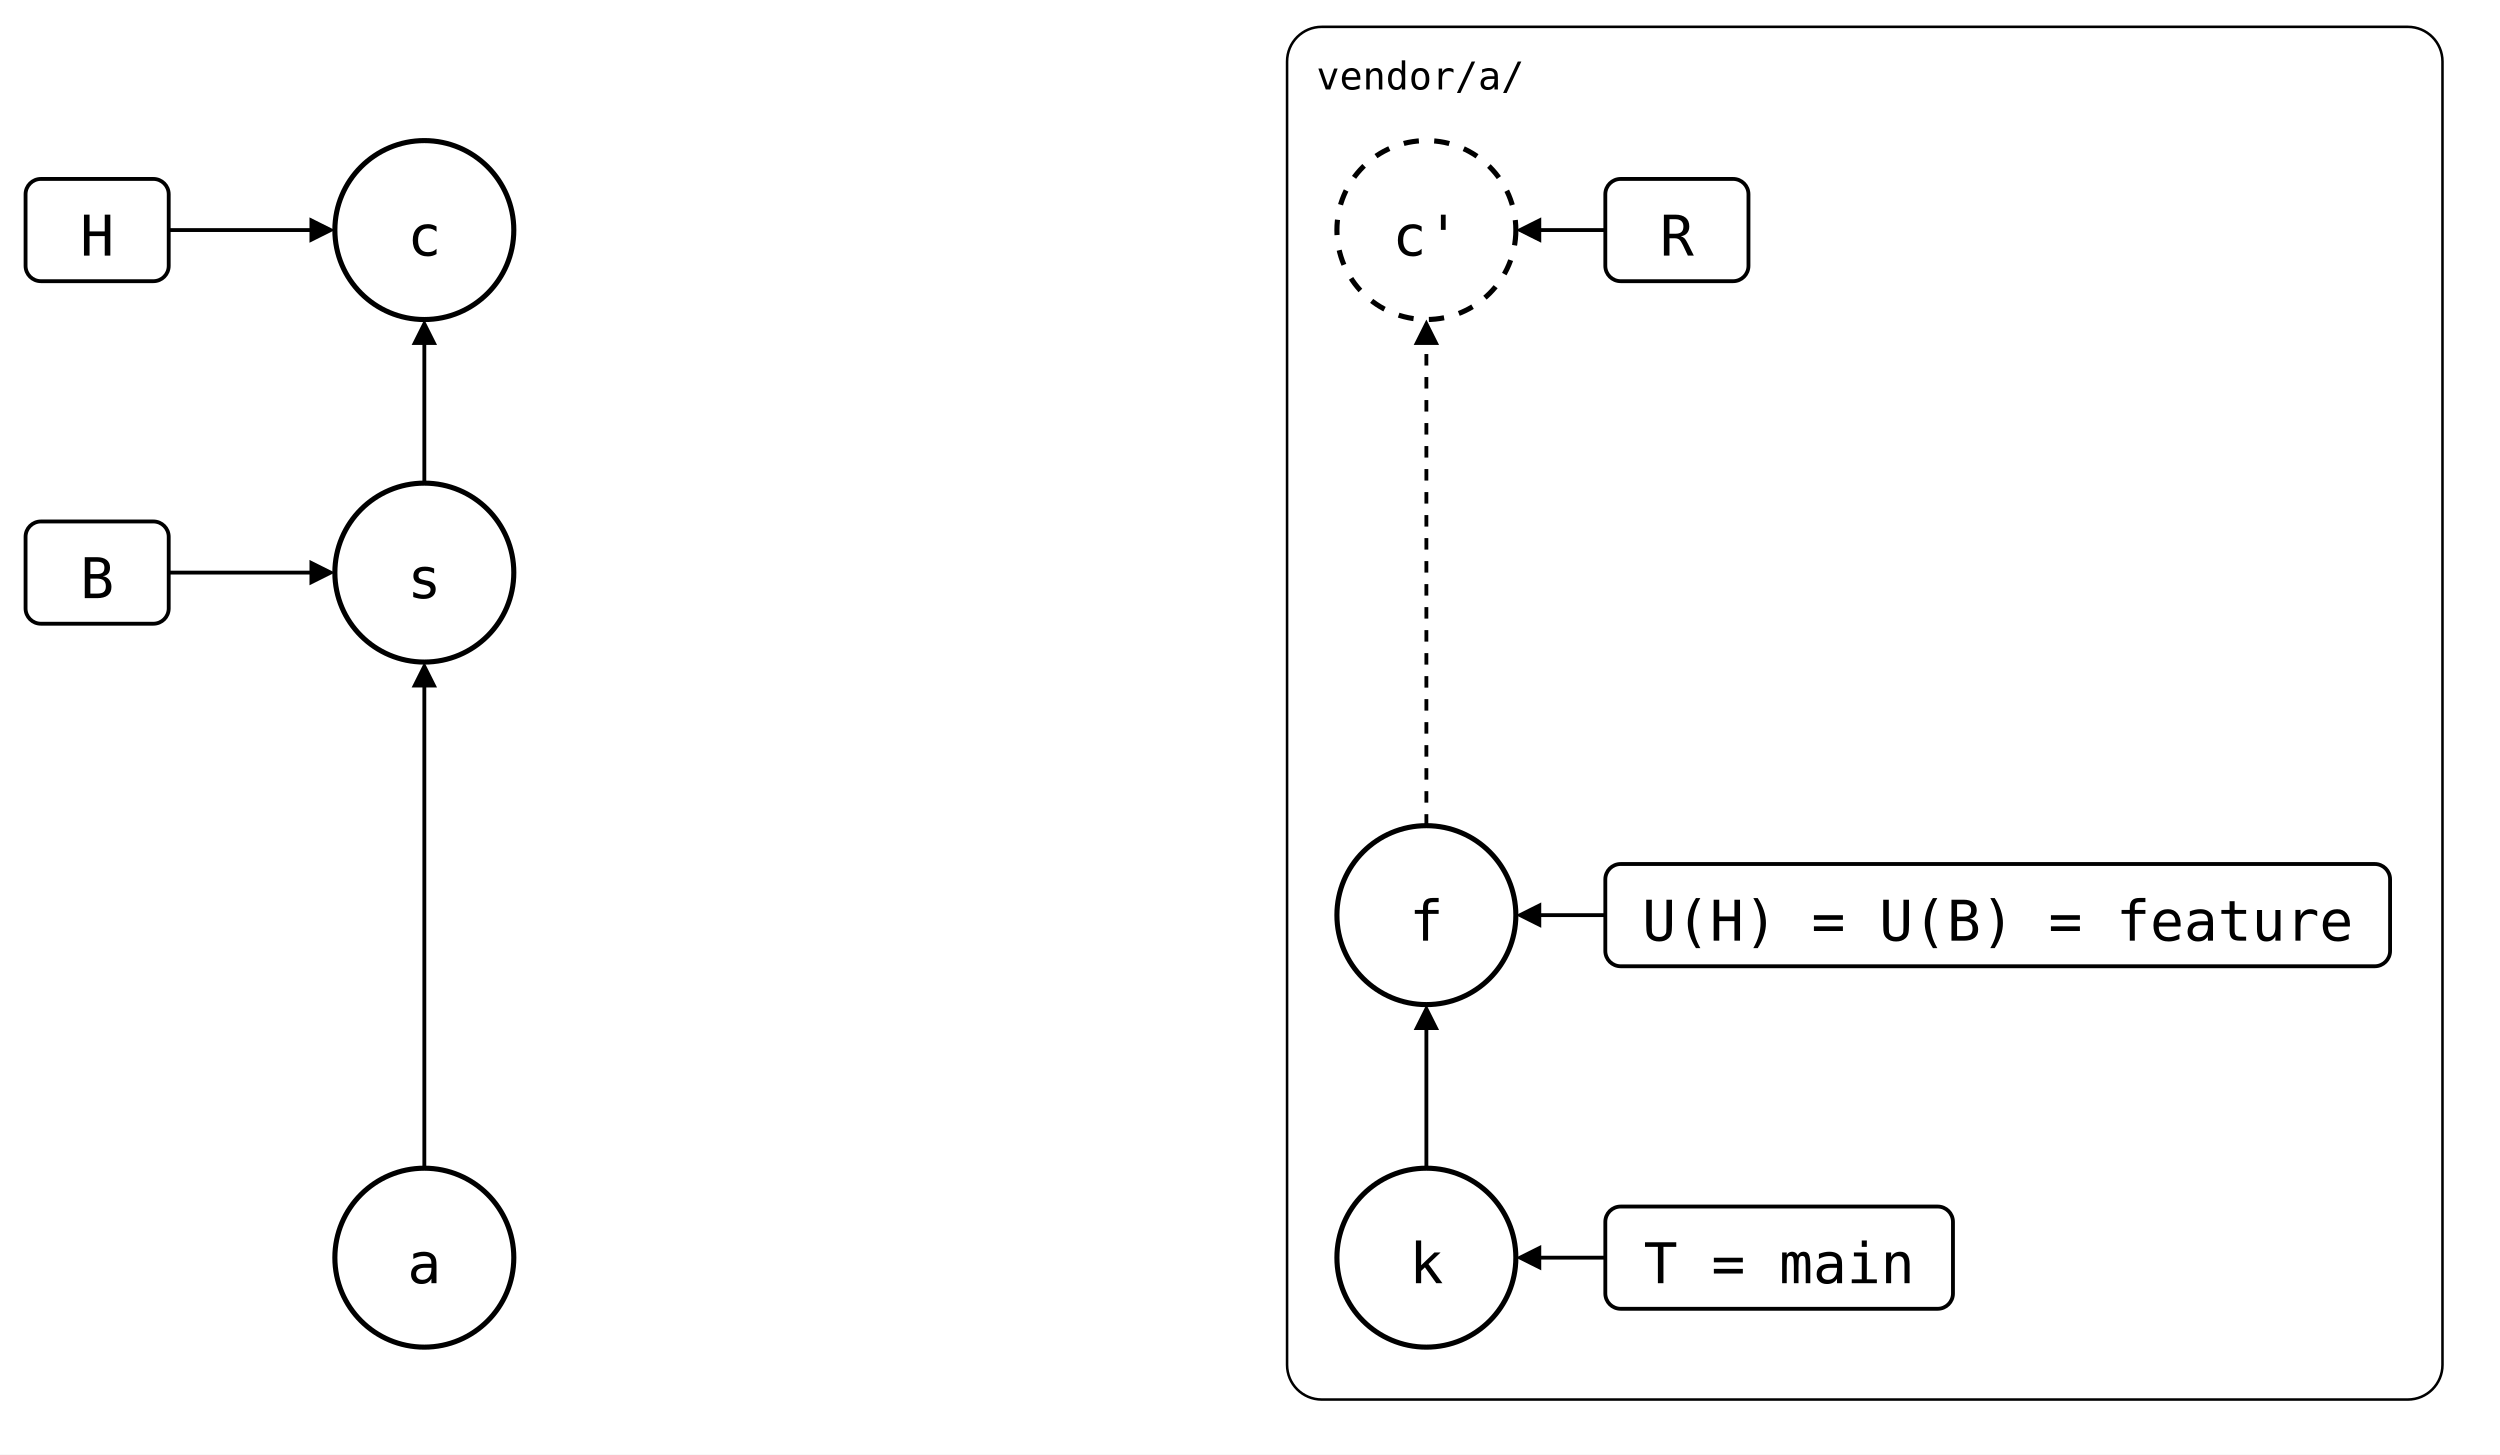
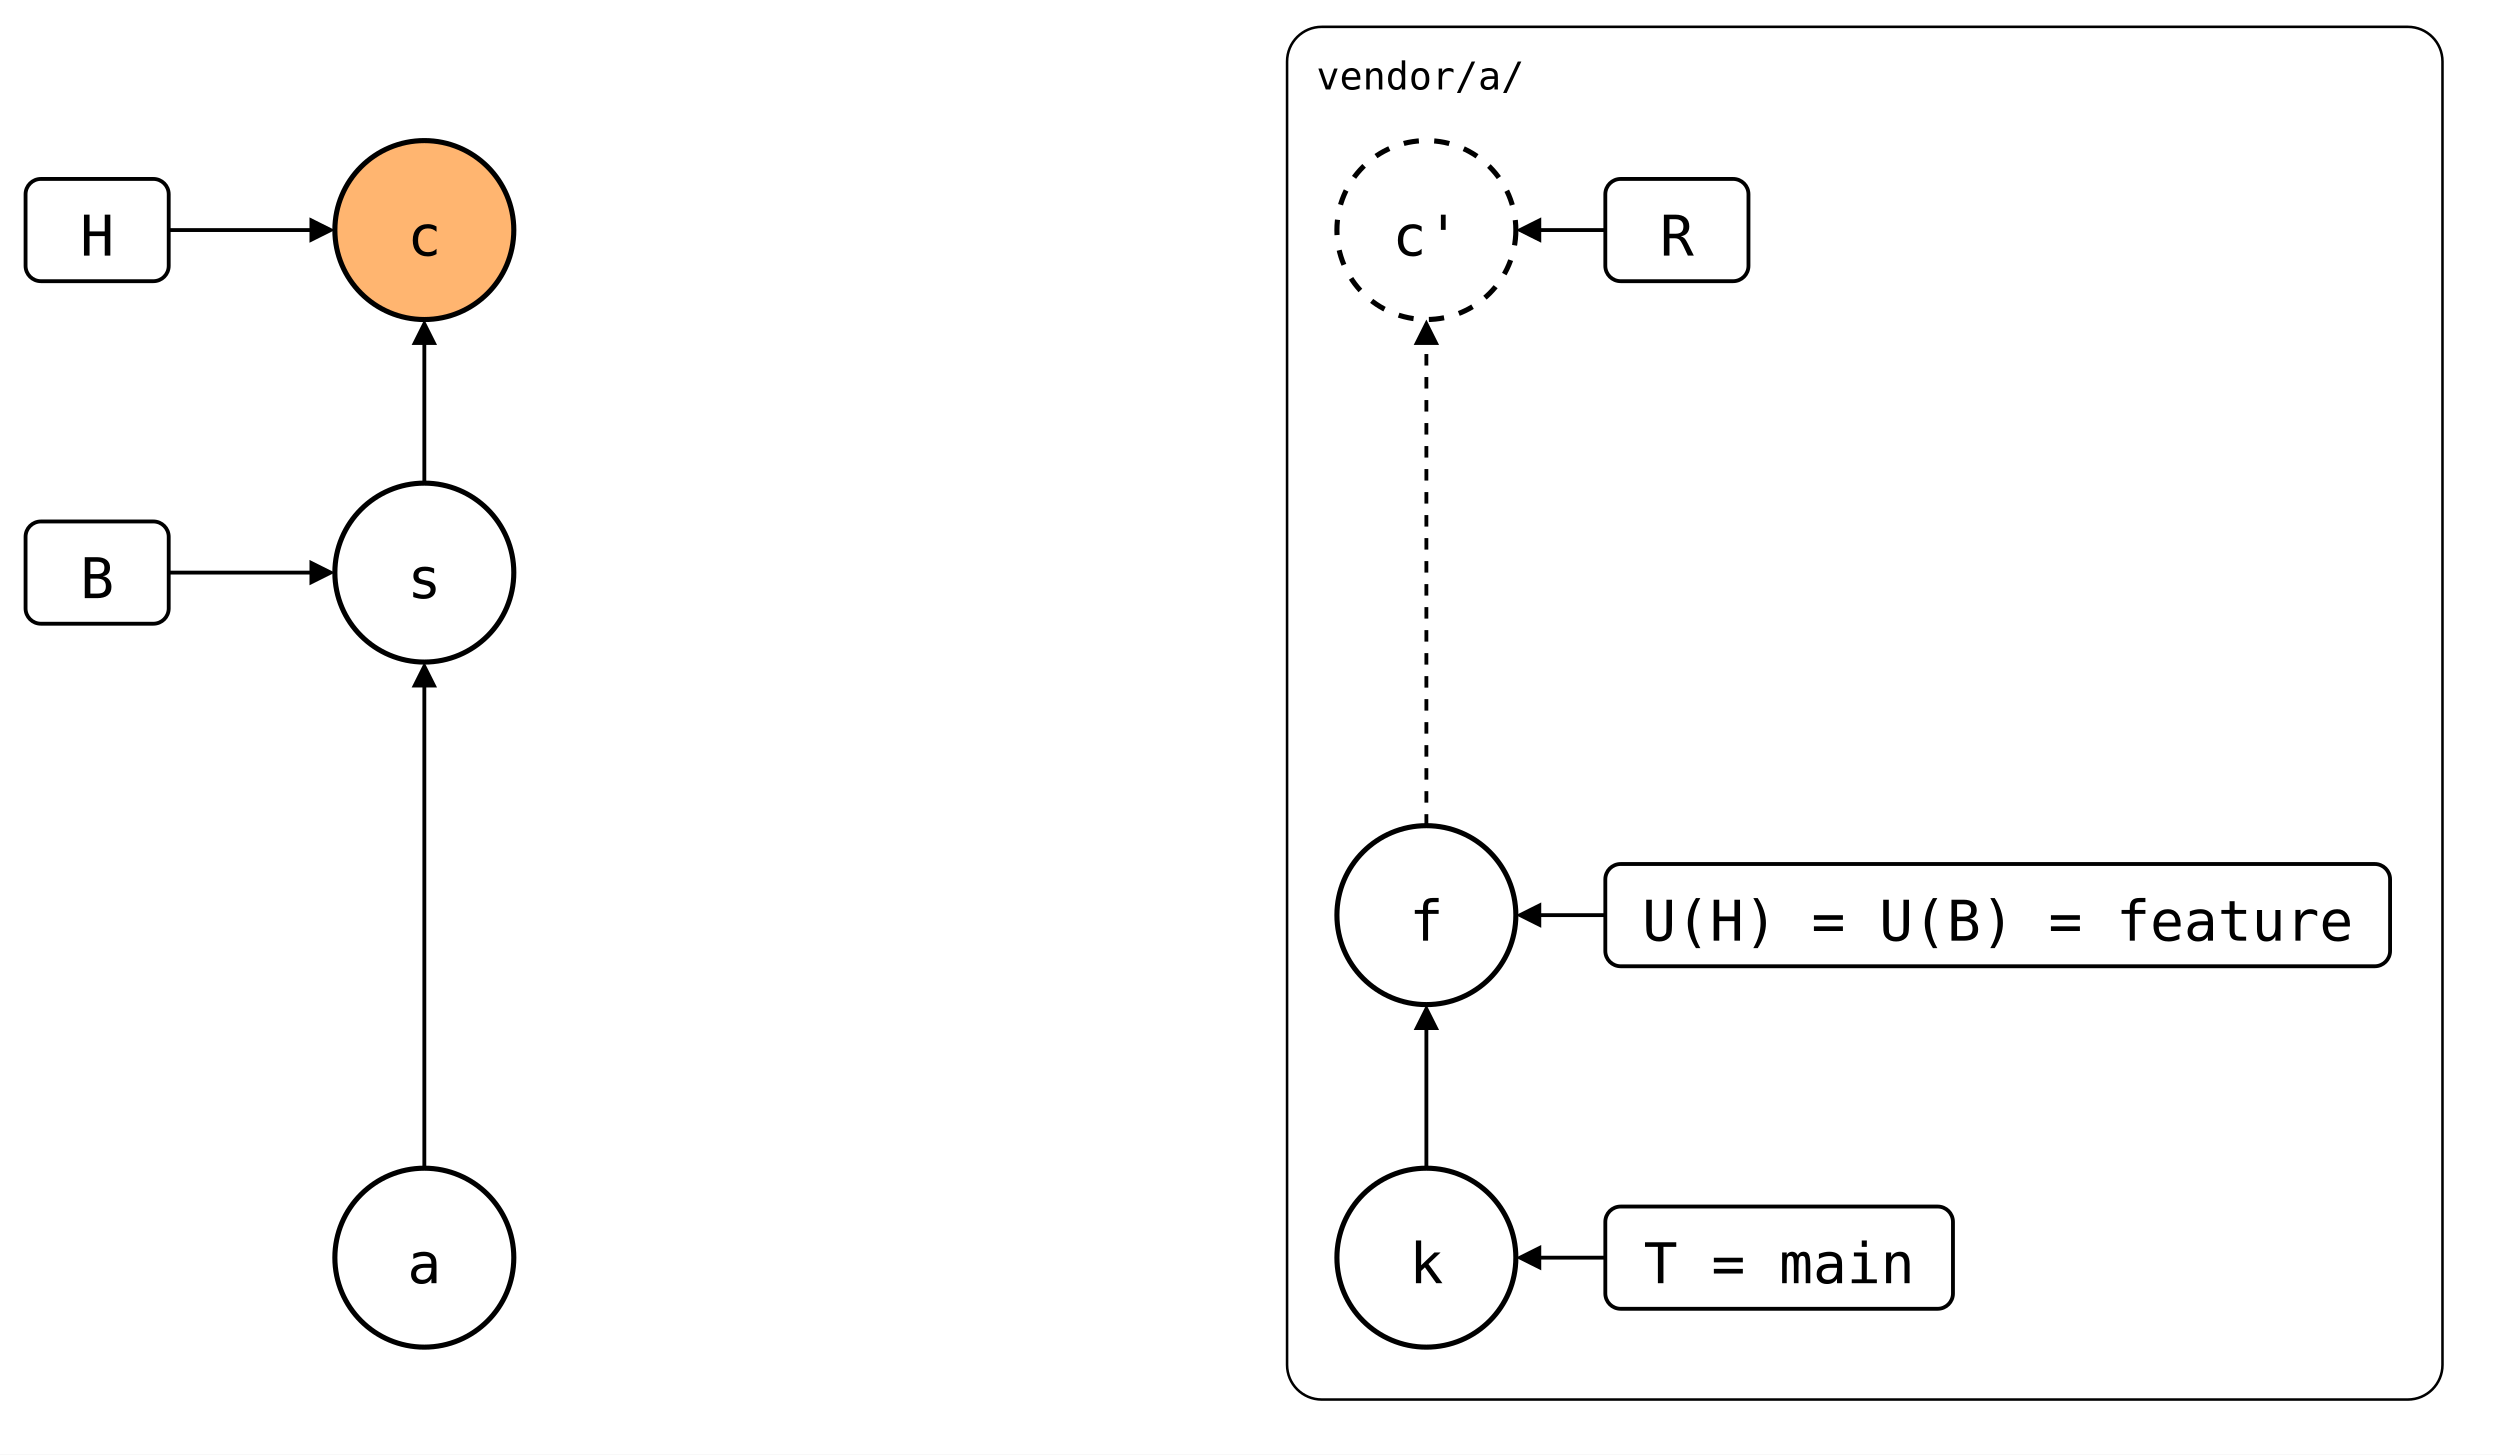
- <svg xmlns="http://www.w3.org/2000/svg" style="background: #ffffff; background-color: light-dark(#ffffff, #121212); color-scheme: light dark;" version="1.1" width="978px" height="569px" viewBox="0 0 978 569" id="ge-svg-D6qu-DdfwtjUwWGUThtM" content="&lt;mxfile host=&quot;Electron&quot;&gt;&#10;  &lt;diagram name=&quot;squash-merged-pull&quot; id=&quot;squash-merged-pull&quot;&gt;&#10;    &lt;mxGraphModel grid=&quot;0&quot; gridSize=&quot;10&quot; guides=&quot;1&quot; tooltips=&quot;1&quot; connect=&quot;1&quot; arrows=&quot;1&quot; fold=&quot;0&quot; page=&quot;0&quot; pageScale=&quot;1&quot; pageWidth=&quot;850&quot; pageHeight=&quot;1100&quot; background=&quot;#ffffff&quot; math=&quot;0&quot; shadow=&quot;0&quot;&gt;&#10;      &lt;root&gt;&#10;        &lt;mxCell id=&quot;0&quot; /&gt;&#10;        &lt;mxCell id=&quot;1&quot; parent=&quot;0&quot; /&gt;&#10;        &lt;mxCell id=&quot;lane&quot; parent=&quot;1&quot; style=&quot;rounded=1;arcSize=3;fillColor=none;strokeWidth=1;fontSize=15;verticalAlign=top;align=left;spacingLeft=10;spacingTop=4;fontFamily=Roboto Mono,monospace;&quot; value=&quot;vendor/a/&quot; vertex=&quot;1&quot;&gt;&#10;          &lt;mxGeometry height=&quot;537&quot; width=&quot;452&quot; x=&quot;601&quot; y=&quot;29&quot; as=&quot;geometry&quot; /&gt;&#10;        &lt;/mxCell&gt;&#10;        &lt;mxCell id=&quot;a&quot; parent=&quot;1&quot; style=&quot;ellipse;aspect=fixed;strokeWidth=2;fontSize=22;fontFamily=Roboto Mono,monospace;&quot; value=&quot;a&quot; vertex=&quot;1&quot;&gt;&#10;          &lt;mxGeometry height=&quot;70&quot; width=&quot;70&quot; x=&quot;229&quot; y=&quot;476&quot; as=&quot;geometry&quot; /&gt;&#10;        &lt;/mxCell&gt;&#10;        &lt;mxCell id=&quot;s&quot; parent=&quot;1&quot; style=&quot;ellipse;aspect=fixed;strokeWidth=2;fontSize=22;fontFamily=Roboto Mono,monospace;&quot; value=&quot;s&quot; vertex=&quot;1&quot;&gt;&#10;          &lt;mxGeometry height=&quot;70&quot; width=&quot;70&quot; x=&quot;229&quot; y=&quot;208&quot; as=&quot;geometry&quot; /&gt;&#10;        &lt;/mxCell&gt;&#10;        &lt;mxCell id=&quot;c&quot; parent=&quot;1&quot; style=&quot;ellipse;aspect=fixed;strokeWidth=2;fontSize=22;fontFamily=Roboto Mono,monospace;&quot; value=&quot;c&quot; vertex=&quot;1&quot;&gt;&#10;          &lt;mxGeometry height=&quot;70&quot; width=&quot;70&quot; x=&quot;229&quot; y=&quot;74&quot; as=&quot;geometry&quot; /&gt;&#10;        &lt;/mxCell&gt;&#10;        &lt;mxCell id=&quot;k&quot; parent=&quot;1&quot; style=&quot;ellipse;aspect=fixed;strokeWidth=2;fontSize=22;fontFamily=Roboto Mono,monospace;&quot; value=&quot;k&quot; vertex=&quot;1&quot;&gt;&#10;          &lt;mxGeometry height=&quot;70&quot; width=&quot;70&quot; x=&quot;621&quot; y=&quot;476&quot; as=&quot;geometry&quot; /&gt;&#10;        &lt;/mxCell&gt;&#10;        &lt;mxCell id=&quot;f&quot; parent=&quot;1&quot; style=&quot;ellipse;aspect=fixed;strokeWidth=2;fontSize=22;fontFamily=Roboto Mono,monospace;&quot; value=&quot;f&quot; vertex=&quot;1&quot;&gt;&#10;          &lt;mxGeometry height=&quot;70&quot; width=&quot;70&quot; x=&quot;621&quot; y=&quot;342&quot; as=&quot;geometry&quot; /&gt;&#10;        &lt;/mxCell&gt;&#10;        &lt;mxCell id=&quot;c_&quot; parent=&quot;1&quot; style=&quot;ellipse;aspect=fixed;strokeWidth=2;fontSize=22;fontFamily=Roboto Mono,monospace;dashed=1;&quot; value=&quot;c&amp;#39;&quot; vertex=&quot;1&quot;&gt;&#10;          &lt;mxGeometry height=&quot;70&quot; width=&quot;70&quot; x=&quot;621&quot; y=&quot;74&quot; as=&quot;geometry&quot; /&gt;&#10;        &lt;/mxCell&gt;&#10;        &lt;mxCell id=&quot;box0&quot; parent=&quot;1&quot; style=&quot;rounded=1;strokeWidth=1.5;fontSize=22;fontFamily=Roboto Mono,monospace;&quot; value=&quot;H&quot; vertex=&quot;1&quot;&gt;&#10;          &lt;mxGeometry height=&quot;40&quot; width=&quot;56&quot; x=&quot;108&quot; y=&quot;89&quot; as=&quot;geometry&quot; /&gt;&#10;        &lt;/mxCell&gt;&#10;        &lt;mxCell id=&quot;e0&quot; edge=&quot;1&quot; parent=&quot;1&quot; source=&quot;box0&quot; style=&quot;endArrow=block;endFill=1;html=1;strokeWidth=1.5;rounded=0;&quot; target=&quot;c&quot;&gt;&#10;          &lt;mxGeometry relative=&quot;1&quot; as=&quot;geometry&quot; /&gt;&#10;        &lt;/mxCell&gt;&#10;        &lt;mxCell id=&quot;box1&quot; parent=&quot;1&quot; style=&quot;rounded=1;strokeWidth=1.5;fontSize=22;fontFamily=Roboto Mono,monospace;&quot; value=&quot;B&quot; vertex=&quot;1&quot;&gt;&#10;          &lt;mxGeometry height=&quot;40&quot; width=&quot;56&quot; x=&quot;108&quot; y=&quot;223&quot; as=&quot;geometry&quot; /&gt;&#10;        &lt;/mxCell&gt;&#10;        &lt;mxCell id=&quot;e1&quot; edge=&quot;1&quot; parent=&quot;1&quot; source=&quot;box1&quot; style=&quot;endArrow=block;endFill=1;html=1;strokeWidth=1.5;rounded=0;&quot; target=&quot;s&quot;&gt;&#10;          &lt;mxGeometry relative=&quot;1&quot; as=&quot;geometry&quot; /&gt;&#10;        &lt;/mxCell&gt;&#10;        &lt;mxCell id=&quot;box2&quot; parent=&quot;1&quot; style=&quot;rounded=1;strokeWidth=1.5;fontSize=22;fontFamily=Roboto Mono,monospace;&quot; value=&quot;T = main&quot; vertex=&quot;1&quot;&gt;&#10;          &lt;mxGeometry height=&quot;40&quot; width=&quot;136&quot; x=&quot;726&quot; y=&quot;491&quot; as=&quot;geometry&quot; /&gt;&#10;        &lt;/mxCell&gt;&#10;        &lt;mxCell id=&quot;e2&quot; edge=&quot;1&quot; parent=&quot;1&quot; source=&quot;box2&quot; style=&quot;endArrow=block;endFill=1;html=1;strokeWidth=1.5;rounded=0;&quot; target=&quot;k&quot;&gt;&#10;          &lt;mxGeometry relative=&quot;1&quot; as=&quot;geometry&quot; /&gt;&#10;        &lt;/mxCell&gt;&#10;        &lt;mxCell id=&quot;box3&quot; parent=&quot;1&quot; style=&quot;rounded=1;strokeWidth=1.5;fontSize=22;fontFamily=Roboto Mono,monospace;&quot; value=&quot;U(H) = U(B) = feature&quot; vertex=&quot;1&quot;&gt;&#10;          &lt;mxGeometry height=&quot;40&quot; width=&quot;307&quot; x=&quot;726&quot; y=&quot;357&quot; as=&quot;geometry&quot; /&gt;&#10;        &lt;/mxCell&gt;&#10;        &lt;mxCell id=&quot;e3&quot; edge=&quot;1&quot; parent=&quot;1&quot; source=&quot;box3&quot; style=&quot;endArrow=block;endFill=1;html=1;strokeWidth=1.5;rounded=0;&quot; target=&quot;f&quot;&gt;&#10;          &lt;mxGeometry relative=&quot;1&quot; as=&quot;geometry&quot; /&gt;&#10;        &lt;/mxCell&gt;&#10;        &lt;mxCell id=&quot;box4&quot; parent=&quot;1&quot; style=&quot;rounded=1;strokeWidth=1.5;fontSize=22;fontFamily=Roboto Mono,monospace;&quot; value=&quot;R&quot; vertex=&quot;1&quot;&gt;&#10;          &lt;mxGeometry height=&quot;40&quot; width=&quot;56&quot; x=&quot;726&quot; y=&quot;89&quot; as=&quot;geometry&quot; /&gt;&#10;        &lt;/mxCell&gt;&#10;        &lt;mxCell id=&quot;e4&quot; edge=&quot;1&quot; parent=&quot;1&quot; source=&quot;box4&quot; style=&quot;endArrow=block;endFill=1;html=1;strokeWidth=1.5;rounded=0;&quot; target=&quot;c_&quot;&gt;&#10;          &lt;mxGeometry relative=&quot;1&quot; as=&quot;geometry&quot; /&gt;&#10;        &lt;/mxCell&gt;&#10;        &lt;mxCell id=&quot;e5&quot; edge=&quot;1&quot; parent=&quot;1&quot; source=&quot;a&quot; style=&quot;endArrow=block;endFill=1;html=1;strokeWidth=1.5;rounded=0;&quot; target=&quot;s&quot;&gt;&#10;          &lt;mxGeometry relative=&quot;1&quot; as=&quot;geometry&quot; /&gt;&#10;        &lt;/mxCell&gt;&#10;        &lt;mxCell id=&quot;e6&quot; edge=&quot;1&quot; parent=&quot;1&quot; source=&quot;s&quot; style=&quot;endArrow=block;endFill=1;html=1;strokeWidth=1.5;rounded=0;&quot; target=&quot;c&quot;&gt;&#10;          &lt;mxGeometry relative=&quot;1&quot; as=&quot;geometry&quot; /&gt;&#10;        &lt;/mxCell&gt;&#10;        &lt;mxCell id=&quot;e7&quot; edge=&quot;1&quot; parent=&quot;1&quot; source=&quot;k&quot; style=&quot;endArrow=block;endFill=1;html=1;strokeWidth=1.5;rounded=0;&quot; target=&quot;f&quot;&gt;&#10;          &lt;mxGeometry relative=&quot;1&quot; as=&quot;geometry&quot; /&gt;&#10;        &lt;/mxCell&gt;&#10;        &lt;mxCell id=&quot;e8&quot; edge=&quot;1&quot; parent=&quot;1&quot; source=&quot;f&quot; style=&quot;endArrow=block;endFill=1;html=1;strokeWidth=1.5;rounded=0;dashed=1;&quot; target=&quot;c_&quot;&gt;&#10;          &lt;mxGeometry relative=&quot;1&quot; as=&quot;geometry&quot; /&gt;&#10;        &lt;/mxCell&gt;&#10;      &lt;/root&gt;&#10;    &lt;/mxGraphModel&gt;&#10;  &lt;/diagram&gt;&#10;&lt;/mxfile&gt;&#10;">
-   <style type="text/css">@supports (color: light-dark(#000, #fff)) { #ge-svg-D6qu-DdfwtjUwWGUThtM { --ge-adaptive-bg: light-dark(#ffffff, var(--ge-dark-color, #121212)); } }</style>
+ <svg xmlns="http://www.w3.org/2000/svg" style="background: #ffffff; background-color: light-dark(#ffffff, #121212); color-scheme: light dark;" version="1.1" width="978px" height="569px" viewBox="0 0 978 569" id="ge-svg-Hfjc3lUj-vU4xKBdxjKb" content="&lt;mxfile host=&quot;Electron&quot;&gt;&#10;  &lt;diagram name=&quot;squash-merged-pull&quot; id=&quot;squash-merged-pull&quot;&gt;&#10;    &lt;mxGraphModel grid=&quot;0&quot; gridSize=&quot;10&quot; guides=&quot;1&quot; tooltips=&quot;1&quot; connect=&quot;1&quot; arrows=&quot;1&quot; fold=&quot;0&quot; page=&quot;0&quot; pageScale=&quot;1&quot; pageWidth=&quot;850&quot; pageHeight=&quot;1100&quot; background=&quot;#ffffff&quot; math=&quot;0&quot; shadow=&quot;0&quot;&gt;&#10;      &lt;root&gt;&#10;        &lt;mxCell id=&quot;0&quot; /&gt;&#10;        &lt;mxCell id=&quot;1&quot; parent=&quot;0&quot; /&gt;&#10;        &lt;mxCell id=&quot;lane&quot; parent=&quot;1&quot; style=&quot;rounded=1;arcSize=3;fillColor=none;strokeWidth=1;fontSize=15;verticalAlign=top;align=left;spacingLeft=10;spacingTop=4;fontFamily=Roboto Mono,monospace;&quot; value=&quot;vendor/a/&quot; vertex=&quot;1&quot;&gt;&#10;          &lt;mxGeometry height=&quot;537&quot; width=&quot;452&quot; x=&quot;601&quot; y=&quot;29&quot; as=&quot;geometry&quot; /&gt;&#10;        &lt;/mxCell&gt;&#10;        &lt;mxCell id=&quot;a&quot; parent=&quot;1&quot; style=&quot;ellipse;aspect=fixed;strokeWidth=2;fontSize=22;fontFamily=Roboto Mono,monospace;&quot; value=&quot;a&quot; vertex=&quot;1&quot;&gt;&#10;          &lt;mxGeometry height=&quot;70&quot; width=&quot;70&quot; x=&quot;229&quot; y=&quot;476&quot; as=&quot;geometry&quot; /&gt;&#10;        &lt;/mxCell&gt;&#10;        &lt;mxCell id=&quot;s&quot; parent=&quot;1&quot; style=&quot;ellipse;aspect=fixed;strokeWidth=2;fontSize=22;fontFamily=Roboto Mono,monospace;&quot; value=&quot;s&quot; vertex=&quot;1&quot;&gt;&#10;          &lt;mxGeometry height=&quot;70&quot; width=&quot;70&quot; x=&quot;229&quot; y=&quot;208&quot; as=&quot;geometry&quot; /&gt;&#10;        &lt;/mxCell&gt;&#10;        &lt;mxCell id=&quot;c&quot; parent=&quot;1&quot; style=&quot;ellipse;aspect=fixed;strokeWidth=2;fontSize=22;fontFamily=Roboto Mono,monospace;fillColor=#FFB570;&quot; value=&quot;c&quot; vertex=&quot;1&quot;&gt;&#10;          &lt;mxGeometry height=&quot;70&quot; width=&quot;70&quot; x=&quot;229&quot; y=&quot;74&quot; as=&quot;geometry&quot; /&gt;&#10;        &lt;/mxCell&gt;&#10;        &lt;mxCell id=&quot;k&quot; parent=&quot;1&quot; style=&quot;ellipse;aspect=fixed;strokeWidth=2;fontSize=22;fontFamily=Roboto Mono,monospace;&quot; value=&quot;k&quot; vertex=&quot;1&quot;&gt;&#10;          &lt;mxGeometry height=&quot;70&quot; width=&quot;70&quot; x=&quot;621&quot; y=&quot;476&quot; as=&quot;geometry&quot; /&gt;&#10;        &lt;/mxCell&gt;&#10;        &lt;mxCell id=&quot;f&quot; parent=&quot;1&quot; style=&quot;ellipse;aspect=fixed;strokeWidth=2;fontSize=22;fontFamily=Roboto Mono,monospace;&quot; value=&quot;f&quot; vertex=&quot;1&quot;&gt;&#10;          &lt;mxGeometry height=&quot;70&quot; width=&quot;70&quot; x=&quot;621&quot; y=&quot;342&quot; as=&quot;geometry&quot; /&gt;&#10;        &lt;/mxCell&gt;&#10;        &lt;mxCell id=&quot;c_&quot; parent=&quot;1&quot; style=&quot;ellipse;aspect=fixed;strokeWidth=2;fontSize=22;fontFamily=Roboto Mono,monospace;dashed=1;&quot; value=&quot;c&amp;#39;&quot; vertex=&quot;1&quot;&gt;&#10;          &lt;mxGeometry height=&quot;70&quot; width=&quot;70&quot; x=&quot;621&quot; y=&quot;74&quot; as=&quot;geometry&quot; /&gt;&#10;        &lt;/mxCell&gt;&#10;        &lt;mxCell id=&quot;box0&quot; parent=&quot;1&quot; style=&quot;rounded=1;strokeWidth=1.5;fontSize=22;fontFamily=Roboto Mono,monospace;&quot; value=&quot;H&quot; vertex=&quot;1&quot;&gt;&#10;          &lt;mxGeometry height=&quot;40&quot; width=&quot;56&quot; x=&quot;108&quot; y=&quot;89&quot; as=&quot;geometry&quot; /&gt;&#10;        &lt;/mxCell&gt;&#10;        &lt;mxCell id=&quot;e0&quot; edge=&quot;1&quot; parent=&quot;1&quot; source=&quot;box0&quot; style=&quot;endArrow=block;endFill=1;html=1;strokeWidth=1.5;rounded=0;&quot; target=&quot;c&quot;&gt;&#10;          &lt;mxGeometry relative=&quot;1&quot; as=&quot;geometry&quot; /&gt;&#10;        &lt;/mxCell&gt;&#10;        &lt;mxCell id=&quot;box1&quot; parent=&quot;1&quot; style=&quot;rounded=1;strokeWidth=1.5;fontSize=22;fontFamily=Roboto Mono,monospace;&quot; value=&quot;B&quot; vertex=&quot;1&quot;&gt;&#10;          &lt;mxGeometry height=&quot;40&quot; width=&quot;56&quot; x=&quot;108&quot; y=&quot;223&quot; as=&quot;geometry&quot; /&gt;&#10;        &lt;/mxCell&gt;&#10;        &lt;mxCell id=&quot;e1&quot; edge=&quot;1&quot; parent=&quot;1&quot; source=&quot;box1&quot; style=&quot;endArrow=block;endFill=1;html=1;strokeWidth=1.5;rounded=0;&quot; target=&quot;s&quot;&gt;&#10;          &lt;mxGeometry relative=&quot;1&quot; as=&quot;geometry&quot; /&gt;&#10;        &lt;/mxCell&gt;&#10;        &lt;mxCell id=&quot;box2&quot; parent=&quot;1&quot; style=&quot;rounded=1;strokeWidth=1.5;fontSize=22;fontFamily=Roboto Mono,monospace;&quot; value=&quot;T = main&quot; vertex=&quot;1&quot;&gt;&#10;          &lt;mxGeometry height=&quot;40&quot; width=&quot;136&quot; x=&quot;726&quot; y=&quot;491&quot; as=&quot;geometry&quot; /&gt;&#10;        &lt;/mxCell&gt;&#10;        &lt;mxCell id=&quot;e2&quot; edge=&quot;1&quot; parent=&quot;1&quot; source=&quot;box2&quot; style=&quot;endArrow=block;endFill=1;html=1;strokeWidth=1.5;rounded=0;&quot; target=&quot;k&quot;&gt;&#10;          &lt;mxGeometry relative=&quot;1&quot; as=&quot;geometry&quot; /&gt;&#10;        &lt;/mxCell&gt;&#10;        &lt;mxCell id=&quot;box3&quot; parent=&quot;1&quot; style=&quot;rounded=1;strokeWidth=1.5;fontSize=22;fontFamily=Roboto Mono,monospace;&quot; value=&quot;U(H) = U(B) = feature&quot; vertex=&quot;1&quot;&gt;&#10;          &lt;mxGeometry height=&quot;40&quot; width=&quot;307&quot; x=&quot;726&quot; y=&quot;357&quot; as=&quot;geometry&quot; /&gt;&#10;        &lt;/mxCell&gt;&#10;        &lt;mxCell id=&quot;e3&quot; edge=&quot;1&quot; parent=&quot;1&quot; source=&quot;box3&quot; style=&quot;endArrow=block;endFill=1;html=1;strokeWidth=1.5;rounded=0;&quot; target=&quot;f&quot;&gt;&#10;          &lt;mxGeometry relative=&quot;1&quot; as=&quot;geometry&quot; /&gt;&#10;        &lt;/mxCell&gt;&#10;        &lt;mxCell id=&quot;box4&quot; parent=&quot;1&quot; style=&quot;rounded=1;strokeWidth=1.5;fontSize=22;fontFamily=Roboto Mono,monospace;&quot; value=&quot;R&quot; vertex=&quot;1&quot;&gt;&#10;          &lt;mxGeometry height=&quot;40&quot; width=&quot;56&quot; x=&quot;726&quot; y=&quot;89&quot; as=&quot;geometry&quot; /&gt;&#10;        &lt;/mxCell&gt;&#10;        &lt;mxCell id=&quot;e4&quot; edge=&quot;1&quot; parent=&quot;1&quot; source=&quot;box4&quot; style=&quot;endArrow=block;endFill=1;html=1;strokeWidth=1.5;rounded=0;&quot; target=&quot;c_&quot;&gt;&#10;          &lt;mxGeometry relative=&quot;1&quot; as=&quot;geometry&quot; /&gt;&#10;        &lt;/mxCell&gt;&#10;        &lt;mxCell id=&quot;e5&quot; edge=&quot;1&quot; parent=&quot;1&quot; source=&quot;a&quot; style=&quot;endArrow=block;endFill=1;html=1;strokeWidth=1.5;rounded=0;&quot; target=&quot;s&quot;&gt;&#10;          &lt;mxGeometry relative=&quot;1&quot; as=&quot;geometry&quot; /&gt;&#10;        &lt;/mxCell&gt;&#10;        &lt;mxCell id=&quot;e6&quot; edge=&quot;1&quot; parent=&quot;1&quot; source=&quot;s&quot; style=&quot;endArrow=block;endFill=1;html=1;strokeWidth=1.5;rounded=0;&quot; target=&quot;c&quot;&gt;&#10;          &lt;mxGeometry relative=&quot;1&quot; as=&quot;geometry&quot; /&gt;&#10;        &lt;/mxCell&gt;&#10;        &lt;mxCell id=&quot;e7&quot; edge=&quot;1&quot; parent=&quot;1&quot; source=&quot;k&quot; style=&quot;endArrow=block;endFill=1;html=1;strokeWidth=1.5;rounded=0;&quot; target=&quot;f&quot;&gt;&#10;          &lt;mxGeometry relative=&quot;1&quot; as=&quot;geometry&quot; /&gt;&#10;        &lt;/mxCell&gt;&#10;        &lt;mxCell id=&quot;e8&quot; edge=&quot;1&quot; parent=&quot;1&quot; source=&quot;f&quot; style=&quot;endArrow=block;endFill=1;html=1;strokeWidth=1.5;rounded=0;dashed=1;&quot; target=&quot;c_&quot;&gt;&#10;          &lt;mxGeometry relative=&quot;1&quot; as=&quot;geometry&quot; /&gt;&#10;        &lt;/mxCell&gt;&#10;      &lt;/root&gt;&#10;    &lt;/mxGraphModel&gt;&#10;  &lt;/diagram&gt;&#10;&lt;/mxfile&gt;&#10;">
+   <style type="text/css">@supports (color: light-dark(#000, #fff)) { #ge-svg-Hfjc3lUj-vU4xKBdxjKb { --ge-adaptive-bg: light-dark(#ffffff, var(--ge-dark-color, #121212)); } }</style>
  <defs />
  <rect fill="#ffffff" width="100%" height="100%" x="0" y="0" style="fill: light-dark(rgb(255, 255, 255), rgb(18, 18, 18));" />
  <g>
    <g data-cell-id="0">
      <g data-cell-id="1">
        <g data-cell-id="lane">
          <g transform="translate(0.5,0.5)">
            <rect x="503" y="10" width="452" height="537" rx="13.56" ry="13.56" fill="none" stroke="#000000" pointer-events="all" style="stroke: light-dark(rgb(0, 0, 0), rgb(255, 255, 255));" />
          </g>
          <g>
            <g fill="#000000" font-family="'Roboto Mono', monospace" text-anchor="start" font-size="15px" style="fill: light-dark(rgb(0, 0, 0), rgb(255, 255, 255));">
              <text x="515" y="35">vendor/a/</text>
            </g>
          </g>
        </g>
        <g data-cell-id="a">
          <g>
            <ellipse cx="166" cy="492" rx="35" ry="35" fill="#ffffff" stroke="#000000" stroke-width="2" pointer-events="all" style="fill: var(--ge-adaptive-bg, #ffffff); stroke: light-dark(rgb(0, 0, 0), rgb(255, 255, 255));" />
          </g>
          <g>
            <g fill="#000000" font-family="'Roboto Mono', monospace" text-anchor="middle" font-size="22px" style="fill: light-dark(rgb(0, 0, 0), rgb(255, 255, 255));">
              <text x="166" y="502">a</text>
            </g>
          </g>
        </g>
        <g data-cell-id="s">
          <g>
            <ellipse cx="166" cy="224" rx="35" ry="35" fill="#ffffff" stroke="#000000" stroke-width="2" pointer-events="all" style="fill: var(--ge-adaptive-bg, #ffffff); stroke: light-dark(rgb(0, 0, 0), rgb(255, 255, 255));" />
          </g>
          <g>
            <g fill="#000000" font-family="'Roboto Mono', monospace" text-anchor="middle" font-size="22px" style="fill: light-dark(rgb(0, 0, 0), rgb(255, 255, 255));">
              <text x="166" y="234">s</text>
            </g>
          </g>
        </g>
        <g data-cell-id="c">
          <g>
-             <ellipse cx="166" cy="90" rx="35" ry="35" fill="#ffffff" stroke="#000000" stroke-width="2" pointer-events="all" style="fill: var(--ge-adaptive-bg, #ffffff); stroke: light-dark(rgb(0, 0, 0), rgb(255, 255, 255));" />
+             <ellipse cx="166" cy="90" rx="35" ry="35" fill="#ffb570" stroke="#000000" stroke-width="2" pointer-events="all" style="fill: light-dark(rgb(255, 181, 112), rgb(126, 63, 3)); stroke: light-dark(rgb(0, 0, 0), rgb(255, 255, 255));" />
          </g>
          <g>
            <g fill="#000000" font-family="'Roboto Mono', monospace" text-anchor="middle" font-size="22px" style="fill: light-dark(rgb(0, 0, 0), rgb(255, 255, 255));">
              <text x="166" y="100">c</text>
            </g>
          </g>
        </g>
        <g data-cell-id="k">
          <g>
            <ellipse cx="558" cy="492" rx="35" ry="35" fill="#ffffff" stroke="#000000" stroke-width="2" pointer-events="all" style="fill: var(--ge-adaptive-bg, #ffffff); stroke: light-dark(rgb(0, 0, 0), rgb(255, 255, 255));" />
          </g>
          <g>
            <g fill="#000000" font-family="'Roboto Mono', monospace" text-anchor="middle" font-size="22px" style="fill: light-dark(rgb(0, 0, 0), rgb(255, 255, 255));">
              <text x="558" y="502">k</text>
            </g>
          </g>
        </g>
        <g data-cell-id="f">
          <g>
            <ellipse cx="558" cy="358" rx="35" ry="35" fill="#ffffff" stroke="#000000" stroke-width="2" pointer-events="all" style="fill: var(--ge-adaptive-bg, #ffffff); stroke: light-dark(rgb(0, 0, 0), rgb(255, 255, 255));" />
          </g>
          <g>
            <g fill="#000000" font-family="'Roboto Mono', monospace" text-anchor="middle" font-size="22px" style="fill: light-dark(rgb(0, 0, 0), rgb(255, 255, 255));">
              <text x="558" y="368">f</text>
            </g>
          </g>
        </g>
        <g data-cell-id="c_">
          <g>
            <ellipse cx="558" cy="90" rx="35" ry="35" fill="#ffffff" stroke="#000000" stroke-width="2" stroke-dasharray="6 6" pointer-events="all" style="fill: var(--ge-adaptive-bg, #ffffff); stroke: light-dark(rgb(0, 0, 0), rgb(255, 255, 255));" />
          </g>
          <g>
            <g fill="#000000" font-family="'Roboto Mono', monospace" text-anchor="middle" font-size="22px" style="fill: light-dark(rgb(0, 0, 0), rgb(255, 255, 255));">
              <text x="558" y="100">c'</text>
            </g>
          </g>
        </g>
        <g data-cell-id="box0">
          <g>
            <rect x="10" y="70" width="56" height="40" rx="6" ry="6" fill="#ffffff" stroke="#000000" stroke-width="1.5" pointer-events="all" style="fill: var(--ge-adaptive-bg, #ffffff); stroke: light-dark(rgb(0, 0, 0), rgb(255, 255, 255));" />
          </g>
          <g>
            <g fill="#000000" font-family="'Roboto Mono', monospace" text-anchor="middle" font-size="22px" style="fill: light-dark(rgb(0, 0, 0), rgb(255, 255, 255));">
              <text x="38" y="100">H</text>
            </g>
          </g>
        </g>
        <g data-cell-id="e0">
          <g>
            <path d="M 66 90 L 121.82 90" fill="none" stroke="#000000" stroke-width="1.5" stroke-miterlimit="10" pointer-events="stroke" style="stroke: light-dark(rgb(0, 0, 0), rgb(255, 255, 255));" />
            <path d="M 129.32 90 L 121.82 93.75 L 121.82 86.25 Z" fill="#000000" stroke="#000000" stroke-width="1.5" stroke-miterlimit="10" pointer-events="all" style="fill: light-dark(rgb(0, 0, 0), rgb(255, 255, 255)); stroke: light-dark(rgb(0, 0, 0), rgb(255, 255, 255));" />
          </g>
        </g>
        <g data-cell-id="box1">
          <g>
            <rect x="10" y="204" width="56" height="40" rx="6" ry="6" fill="#ffffff" stroke="#000000" stroke-width="1.5" pointer-events="all" style="fill: var(--ge-adaptive-bg, #ffffff); stroke: light-dark(rgb(0, 0, 0), rgb(255, 255, 255));" />
          </g>
          <g>
            <g fill="#000000" font-family="'Roboto Mono', monospace" text-anchor="middle" font-size="22px" style="fill: light-dark(rgb(0, 0, 0), rgb(255, 255, 255));">
              <text x="38" y="234">B</text>
            </g>
          </g>
        </g>
        <g data-cell-id="e1">
          <g>
            <path d="M 66 224 L 121.82 224" fill="none" stroke="#000000" stroke-width="1.5" stroke-miterlimit="10" pointer-events="stroke" style="stroke: light-dark(rgb(0, 0, 0), rgb(255, 255, 255));" />
            <path d="M 129.32 224 L 121.82 227.75 L 121.82 220.25 Z" fill="#000000" stroke="#000000" stroke-width="1.5" stroke-miterlimit="10" pointer-events="all" style="fill: light-dark(rgb(0, 0, 0), rgb(255, 255, 255)); stroke: light-dark(rgb(0, 0, 0), rgb(255, 255, 255));" />
          </g>
        </g>
        <g data-cell-id="box2">
          <g>
            <rect x="628" y="472" width="136" height="40" rx="6" ry="6" fill="#ffffff" stroke="#000000" stroke-width="1.5" pointer-events="all" style="fill: var(--ge-adaptive-bg, #ffffff); stroke: light-dark(rgb(0, 0, 0), rgb(255, 255, 255));" />
          </g>
          <g>
            <g fill="#000000" font-family="'Roboto Mono', monospace" text-anchor="middle" font-size="22px" style="fill: light-dark(rgb(0, 0, 0), rgb(255, 255, 255));">
              <text x="696" y="502">T = main</text>
            </g>
          </g>
        </g>
        <g data-cell-id="e2">
          <g>
            <path d="M 628 492 L 602.18 492" fill="none" stroke="#000000" stroke-width="1.5" stroke-miterlimit="10" pointer-events="stroke" style="stroke: light-dark(rgb(0, 0, 0), rgb(255, 255, 255));" />
            <path d="M 594.68 492 L 602.18 488.25 L 602.18 495.75 Z" fill="#000000" stroke="#000000" stroke-width="1.5" stroke-miterlimit="10" pointer-events="all" style="fill: light-dark(rgb(0, 0, 0), rgb(255, 255, 255)); stroke: light-dark(rgb(0, 0, 0), rgb(255, 255, 255));" />
          </g>
        </g>
        <g data-cell-id="box3">
          <g>
            <rect x="628" y="338" width="307" height="40" rx="6" ry="6" fill="#ffffff" stroke="#000000" stroke-width="1.5" pointer-events="all" style="fill: var(--ge-adaptive-bg, #ffffff); stroke: light-dark(rgb(0, 0, 0), rgb(255, 255, 255));" />
          </g>
          <g>
            <g fill="#000000" font-family="'Roboto Mono', monospace" text-anchor="middle" font-size="22px" style="fill: light-dark(rgb(0, 0, 0), rgb(255, 255, 255));">
              <text x="781.5" y="368">U(H) = U(B) = feature</text>
            </g>
          </g>
        </g>
        <g data-cell-id="e3">
          <g>
            <path d="M 628 358 L 602.18 358" fill="none" stroke="#000000" stroke-width="1.5" stroke-miterlimit="10" pointer-events="stroke" style="stroke: light-dark(rgb(0, 0, 0), rgb(255, 255, 255));" />
            <path d="M 594.68 358 L 602.18 354.25 L 602.18 361.75 Z" fill="#000000" stroke="#000000" stroke-width="1.5" stroke-miterlimit="10" pointer-events="all" style="fill: light-dark(rgb(0, 0, 0), rgb(255, 255, 255)); stroke: light-dark(rgb(0, 0, 0), rgb(255, 255, 255));" />
          </g>
        </g>
        <g data-cell-id="box4">
          <g>
            <rect x="628" y="70" width="56" height="40" rx="6" ry="6" fill="#ffffff" stroke="#000000" stroke-width="1.5" pointer-events="all" style="fill: var(--ge-adaptive-bg, #ffffff); stroke: light-dark(rgb(0, 0, 0), rgb(255, 255, 255));" />
          </g>
          <g>
            <g fill="#000000" font-family="'Roboto Mono', monospace" text-anchor="middle" font-size="22px" style="fill: light-dark(rgb(0, 0, 0), rgb(255, 255, 255));">
              <text x="656" y="100">R</text>
            </g>
          </g>
        </g>
        <g data-cell-id="e4">
          <g>
            <path d="M 628 90 L 602.18 90" fill="none" stroke="#000000" stroke-width="1.5" stroke-miterlimit="10" pointer-events="stroke" style="stroke: light-dark(rgb(0, 0, 0), rgb(255, 255, 255));" />
            <path d="M 594.68 90 L 602.18 86.25 L 602.18 93.75 Z" fill="#000000" stroke="#000000" stroke-width="1.5" stroke-miterlimit="10" pointer-events="all" style="fill: light-dark(rgb(0, 0, 0), rgb(255, 255, 255)); stroke: light-dark(rgb(0, 0, 0), rgb(255, 255, 255));" />
          </g>
        </g>
        <g data-cell-id="e5">
          <g>
            <path d="M 166 457 L 166 268.18" fill="none" stroke="#000000" stroke-width="1.5" stroke-miterlimit="10" pointer-events="stroke" style="stroke: light-dark(rgb(0, 0, 0), rgb(255, 255, 255));" />
            <path d="M 166 260.68 L 169.75 268.18 L 162.25 268.18 Z" fill="#000000" stroke="#000000" stroke-width="1.5" stroke-miterlimit="10" pointer-events="all" style="fill: light-dark(rgb(0, 0, 0), rgb(255, 255, 255)); stroke: light-dark(rgb(0, 0, 0), rgb(255, 255, 255));" />
          </g>
        </g>
        <g data-cell-id="e6">
          <g>
            <path d="M 166 189 L 166 134.18" fill="none" stroke="#000000" stroke-width="1.5" stroke-miterlimit="10" pointer-events="stroke" style="stroke: light-dark(rgb(0, 0, 0), rgb(255, 255, 255));" />
            <path d="M 166 126.68 L 169.75 134.18 L 162.25 134.18 Z" fill="#000000" stroke="#000000" stroke-width="1.5" stroke-miterlimit="10" pointer-events="all" style="fill: light-dark(rgb(0, 0, 0), rgb(255, 255, 255)); stroke: light-dark(rgb(0, 0, 0), rgb(255, 255, 255));" />
          </g>
        </g>
        <g data-cell-id="e7">
          <g>
            <path d="M 558 457 L 558 402.18" fill="none" stroke="#000000" stroke-width="1.5" stroke-miterlimit="10" pointer-events="stroke" style="stroke: light-dark(rgb(0, 0, 0), rgb(255, 255, 255));" />
            <path d="M 558 394.68 L 561.75 402.18 L 554.25 402.18 Z" fill="#000000" stroke="#000000" stroke-width="1.5" stroke-miterlimit="10" pointer-events="all" style="fill: light-dark(rgb(0, 0, 0), rgb(255, 255, 255)); stroke: light-dark(rgb(0, 0, 0), rgb(255, 255, 255));" />
          </g>
        </g>
        <g data-cell-id="e8">
          <g>
            <path d="M 558 323 L 558 134.18" fill="none" stroke="#000000" stroke-width="1.5" stroke-miterlimit="10" stroke-dasharray="4.5 4.5" pointer-events="stroke" style="stroke: light-dark(rgb(0, 0, 0), rgb(255, 255, 255));" />
            <path d="M 558 126.68 L 561.75 134.18 L 554.25 134.18 Z" fill="#000000" stroke="#000000" stroke-width="1.5" stroke-miterlimit="10" pointer-events="all" style="fill: light-dark(rgb(0, 0, 0), rgb(255, 255, 255)); stroke: light-dark(rgb(0, 0, 0), rgb(255, 255, 255));" />
          </g>
        </g>
      </g>
    </g>
  </g>
</svg>
